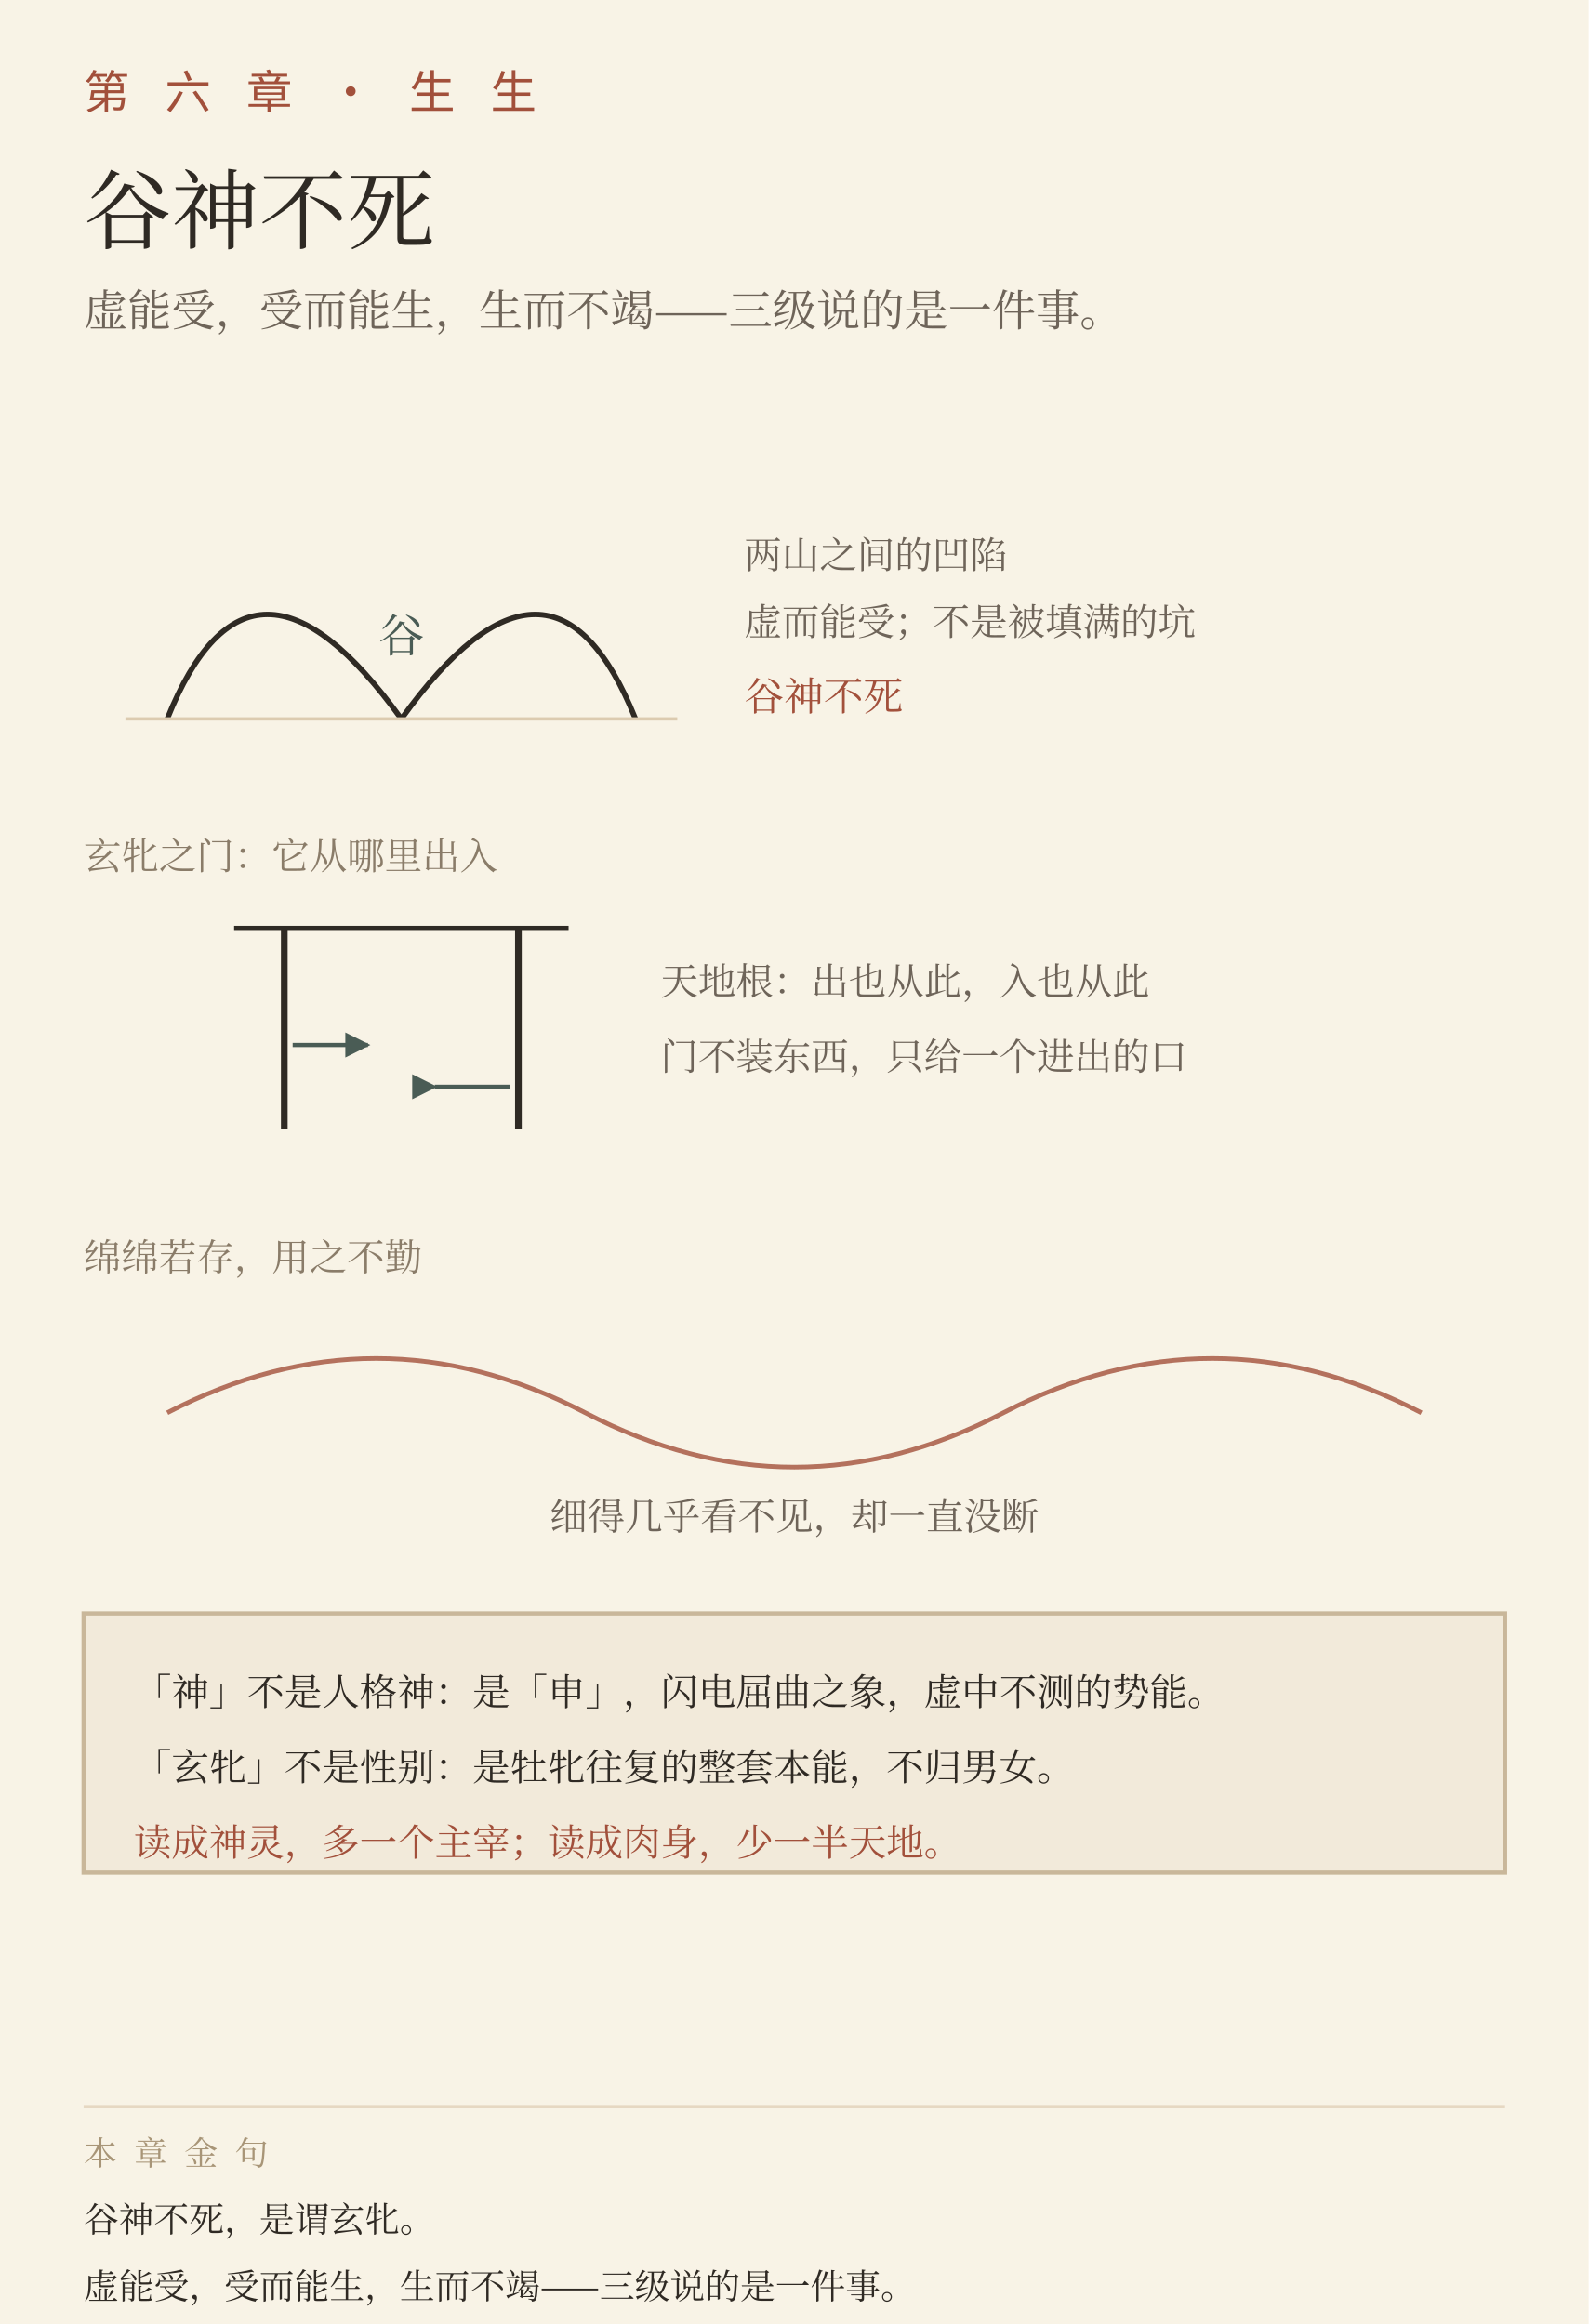
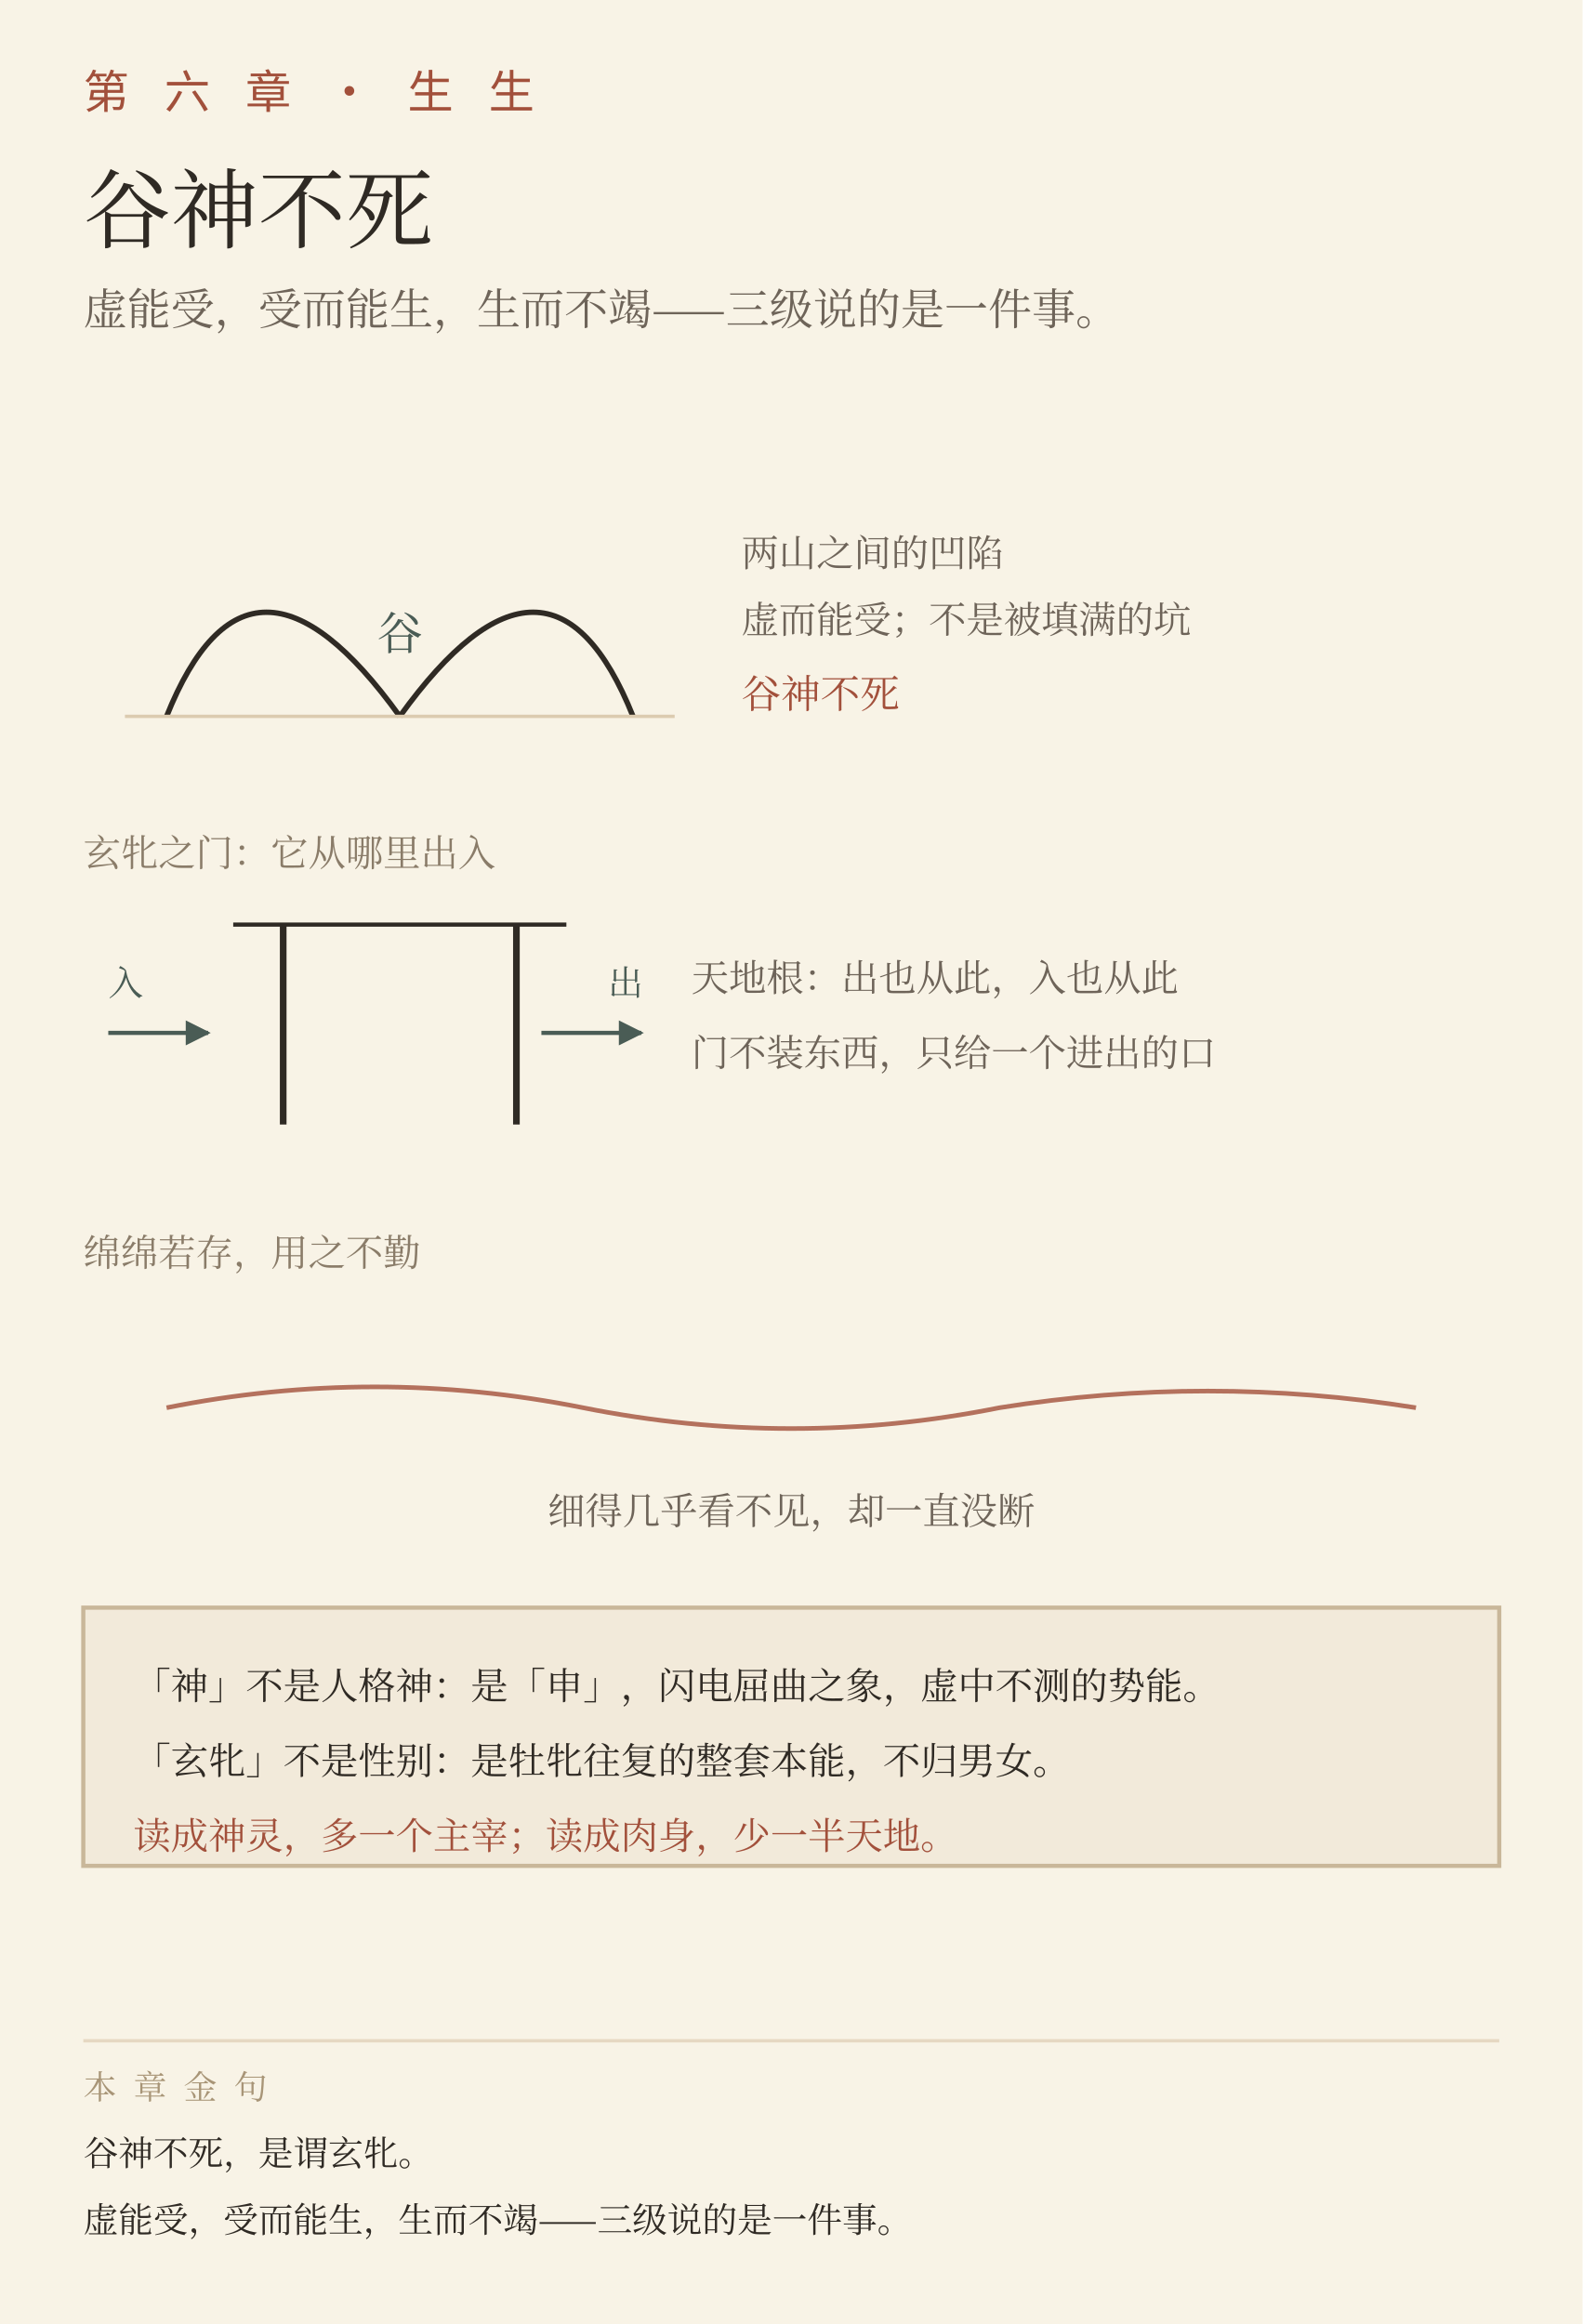
- <svg xmlns="http://www.w3.org/2000/svg" viewBox="0 0 380 556" role="img" aria-label="谷、门、一线：玄牝三级" font-family="'Noto Serif CJK SC','Noto Serif SC','Songti SC',serif">
+ <svg xmlns="http://www.w3.org/2000/svg" viewBox="0 0 380 558" role="img" aria-label="谷、门、一线：玄牝三级" font-family="'Noto Serif CJK SC','Noto Serif SC','Songti SC',serif">
  <defs>
    <marker id="arr" viewBox="0 0 10 10" refX="9" refY="5" markerWidth="6" markerHeight="6" orient="auto">
      <path d="M0 0 L10 5 L0 10 z" fill="#6E6459" />
    </marker>
    <marker id="arr2" viewBox="0 0 10 10" refX="9" refY="5" markerWidth="6" markerHeight="6" orient="auto">
      <path d="M0 0 L10 5 L0 10 z" fill="#4A5C55" />
    </marker>
    <marker id="arrL" viewBox="0 0 10 10" refX="1" refY="5" markerWidth="6" markerHeight="6" orient="auto">
      <path d="M10 0 L0 5 L10 10 z" fill="#4A5C55" />
    </marker>
    <marker id="arrS" viewBox="0 0 10 10" refX="9" refY="5" markerWidth="6" markerHeight="6" orient="auto">
      <path d="M0 0 L10 5 L0 10 z" fill="#A2503B" />
    </marker>
  </defs>
-   <rect x="0" y="0" width="380" height="556" fill="#F8F3E6" />
+   <rect x="0" y="0" width="380" height="558" fill="#F8F3E6" />
  <text x="20" y="26" font-size="11" fill="#A2503B" font-family="'Noto Sans CJK SC','Noto Sans SC',sans-serif" letter-spacing="3">第 六 章 · 生 生</text>
  <text x="20" y="58" font-size="21" fill="#2F2A24">谷神不死</text>
  <text x="20" y="78" font-size="10.5" fill="#6E6459">虚能受，受而能生，生而不竭——三级说的是一件事。</text>
  <path d="M 40 172 Q 60 122 96 172" fill="none" stroke="#2F2A24" stroke-width="1.3" />
  <path d="M 96 172 Q 132 122 152 172" fill="none" stroke="#2F2A24" stroke-width="1.3" />
  <line x1="30" y1="172" x2="162" y2="172" stroke="#DCCBB0" stroke-width="0.8" />
  <text x="96" y="156" font-size="11" fill="#4A5C55" text-anchor="middle">谷</text>
  <text x="178" y="136" font-size="9" fill="#6E6459">两山之间的凹陷</text>
  <text x="178" y="152" font-size="9" fill="#6E6459">虚而能受；不是被填满的坑</text>
  <text x="178" y="170" font-size="9.5" fill="#A2503B">谷神不死</text>
  <text x="20" y="208" font-size="9" fill="#8A7C69">玄牝之门：它从哪里出入</text>
  <line x1="68" y1="222" x2="68" y2="270" stroke="#2F2A24" stroke-width="1.6" />
  <line x1="124" y1="222" x2="124" y2="270" stroke="#2F2A24" stroke-width="1.6" />
  <line x1="56" y1="222" x2="136" y2="222" stroke="#2F2A24" stroke-width="1" />
-   <line x1="70" y1="250" x2="88" y2="250" stroke="#4A5C55" stroke-width="1" marker-end="url(#arr2)" />
-   <line x1="122" y1="260" x2="104" y2="260" stroke="#4A5C55" stroke-width="1" marker-end="url(#arrL)" />
-   <text x="158" y="238" font-size="9" fill="#6E6459">天地根：出也从此，入也从此</text>
-   <text x="158" y="256" font-size="9" fill="#6E6459">门不装东西，只给一个进出的口</text>
+   <line x1="26" y1="248" x2="50" y2="248" stroke="#4A5C55" stroke-width="1" marker-end="url(#arr2)" />
+   <text x="26" y="239" font-size="8.4" fill="#4A5C55">入</text>
+   <line x1="130" y1="248" x2="154" y2="248" stroke="#4A5C55" stroke-width="1" marker-end="url(#arr2)" />
+   <text x="146" y="239" font-size="8.4" fill="#4A5C55">出</text>
+   <text x="166" y="238" font-size="9" fill="#6E6459">天地根：出也从此，入也从此</text>
+   <text x="166" y="256" font-size="9" fill="#6E6459">门不装东西，只给一个进出的口</text>
  <text x="20" y="304" font-size="9" fill="#8A7C69">绵绵若存，用之不勤</text>
-   <path d="M 40 338 Q 90 312 140 338 Q 190 364 240 338 Q 290 312 340 338" fill="none" stroke="#A2503B" stroke-width="1.1" opacity="0.8" />
+   <path d="M 40 338 Q 90 328 140 338 Q 190 348 240 338 Q 290 330 340 338" fill="none" stroke="#A2503B" stroke-width="1.1" opacity="0.8" />
  <text x="190" y="366" font-size="9" fill="#6E6459" text-anchor="middle">细得几乎看不见，却一直没断</text>
  <rect x="20" y="386" width="340" height="62" fill="#F2EADA" stroke="#C9B79A" stroke-width="1.0" />
  <text x="32" y="408" font-size="9" fill="#2F2A24">「神」不是人格神：是「申」，闪电屈曲之象，虚中不测的势能。</text>
  <text x="32" y="426" font-size="9" fill="#2F2A24">「玄牝」不是性别：是牡牝往复的整套本能，不归男女。</text>
  <text x="32" y="444" font-size="9" fill="#A2503B">读成神灵，多一个主宰；读成肉身，少一半天地。</text>
-   <line x1="20" y1="504" x2="360" y2="504" stroke="#E6D8C2" stroke-width="0.8" />
-   <text x="20" y="518" font-size="8.0" fill="#A89577" letter-spacing="1">本 章 金 句</text>
-   <text x="20" y="534" font-size="8.4" fill="#2F2A24">谷神不死，是谓玄牝。</text>
-   <text x="20" y="550" font-size="8.4" fill="#2F2A24">虚能受，受而能生，生而不竭——三级说的是一件事。</text>
+   <line x1="20" y1="490" x2="360" y2="490" stroke="#E6D8C2" stroke-width="0.8" />
+   <text x="20" y="504" font-size="8.0" fill="#A89577" letter-spacing="1">本 章 金 句</text>
+   <text x="20" y="520" font-size="8.4" fill="#2F2A24">谷神不死，是谓玄牝。</text>
+   <text x="20" y="536" font-size="8.4" fill="#2F2A24">虚能受，受而能生，生而不竭——三级说的是一件事。</text>
</svg>
